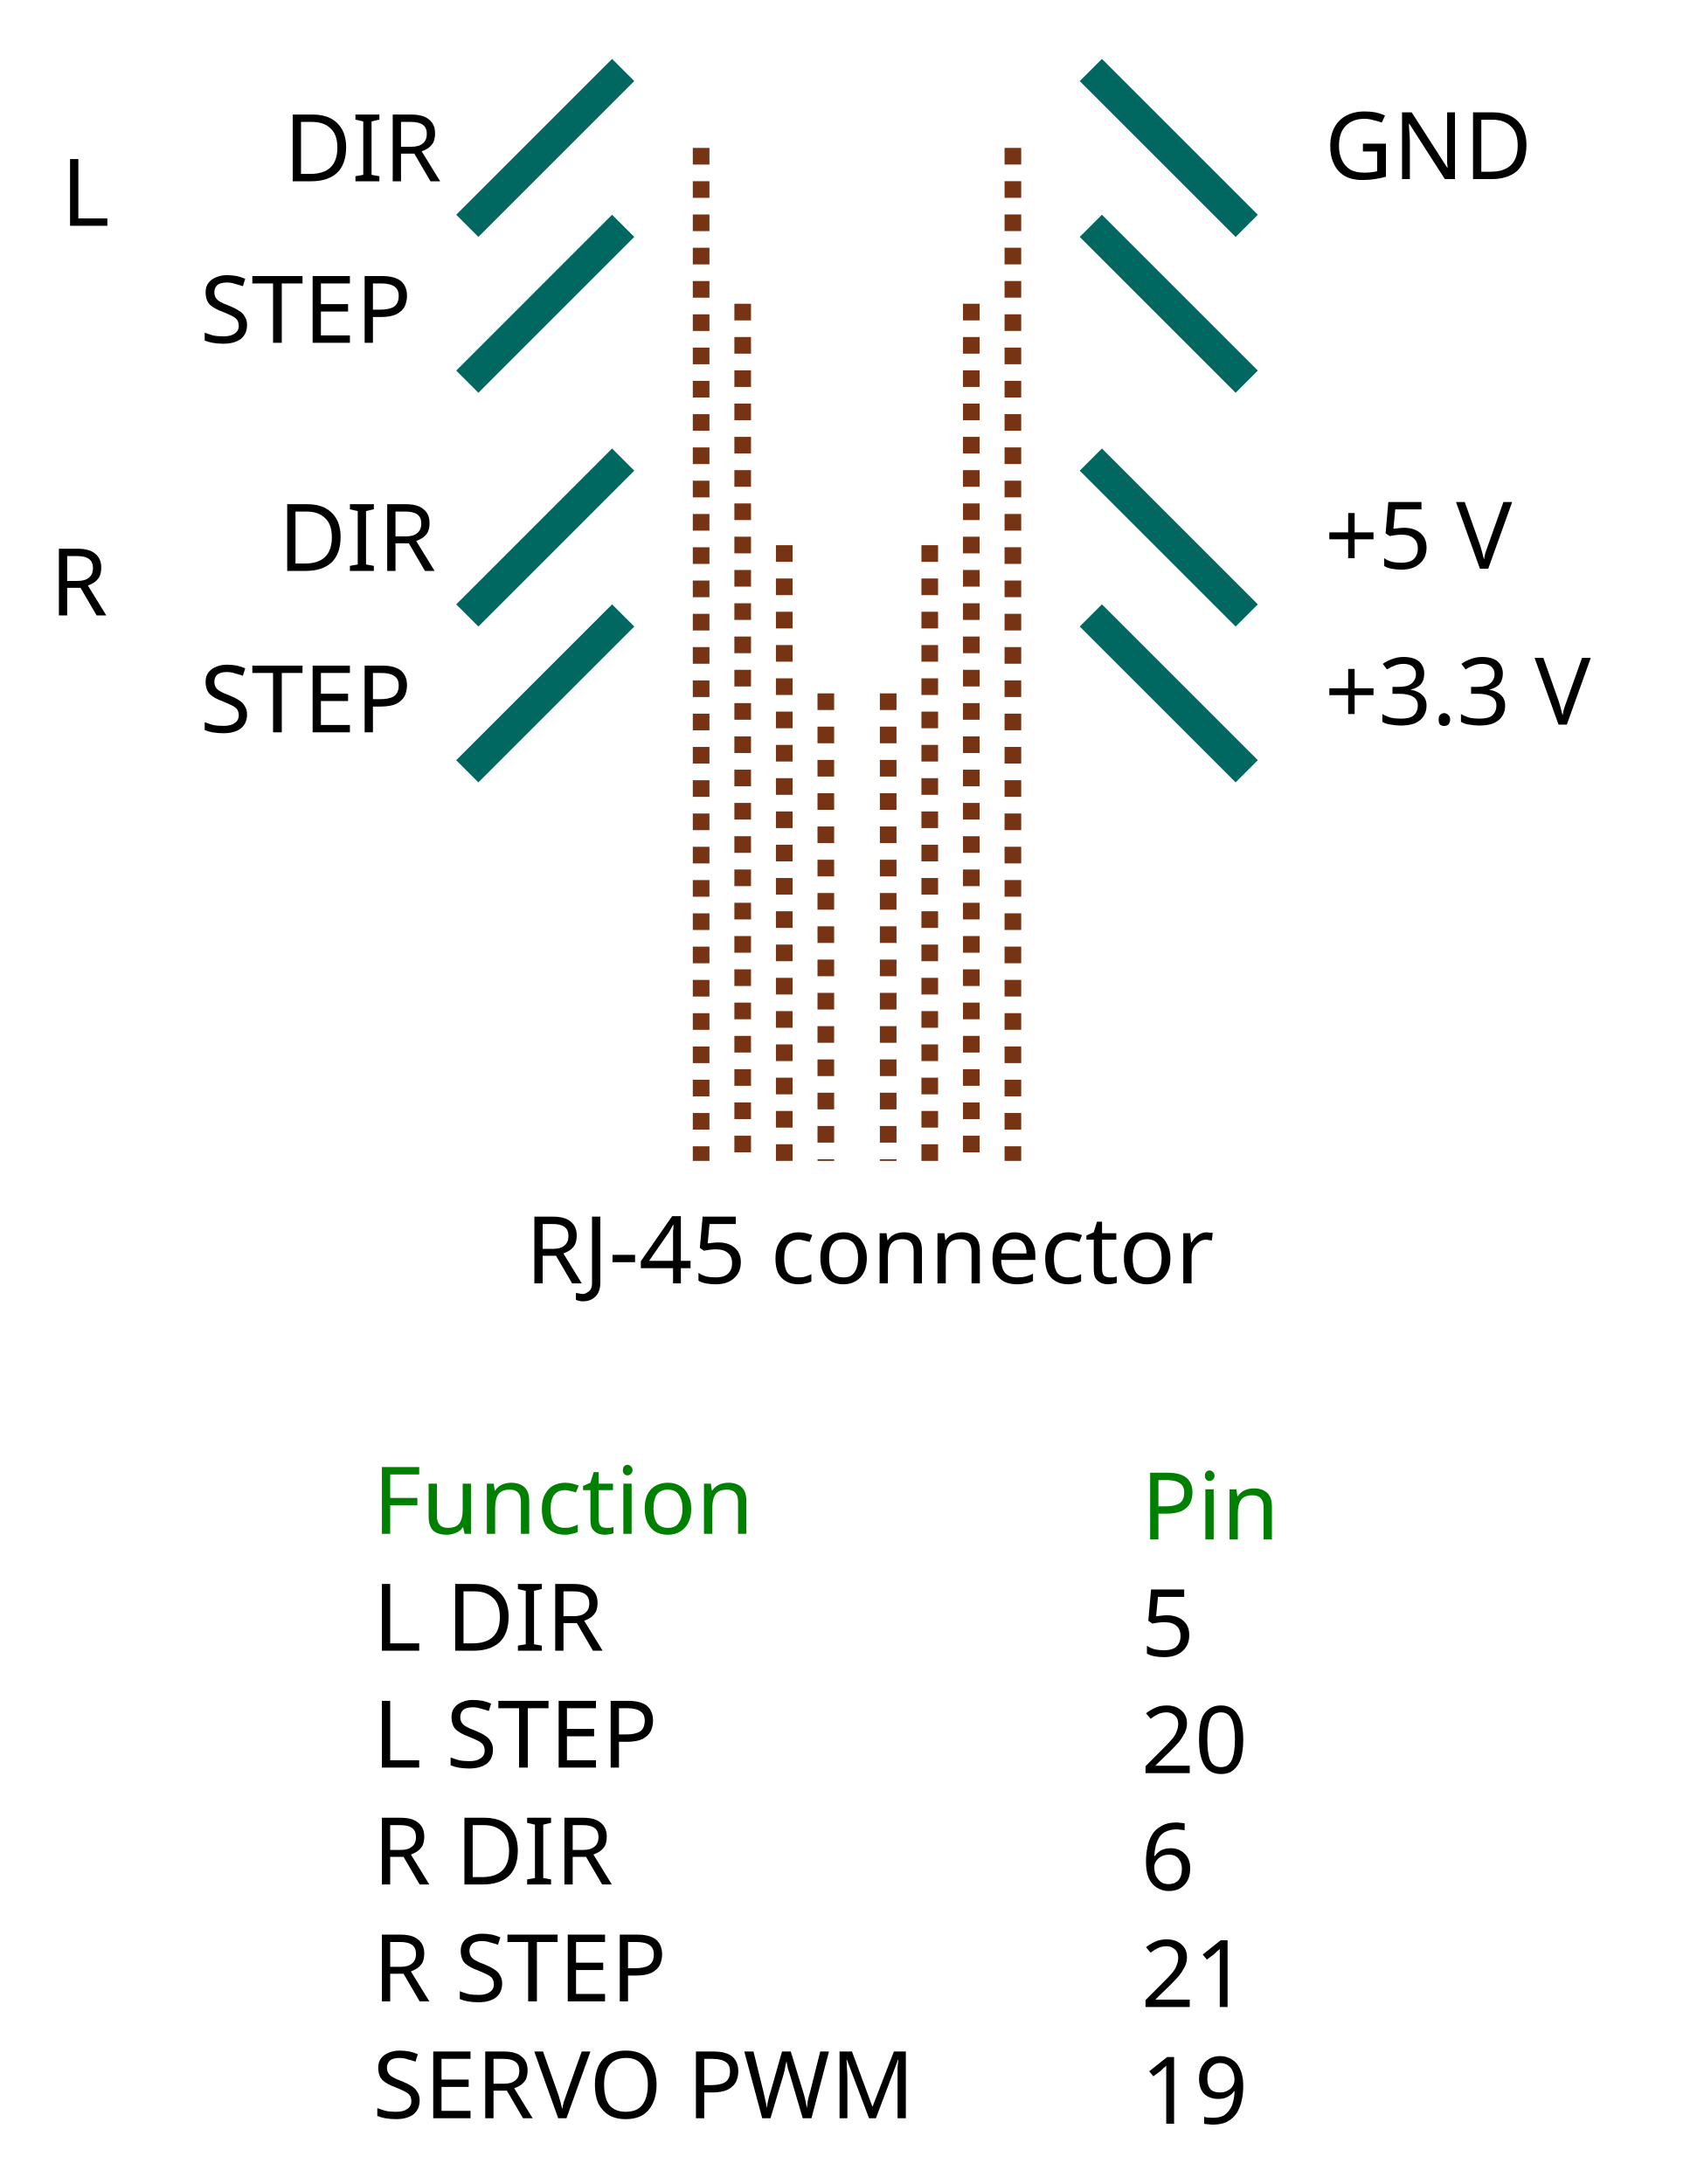
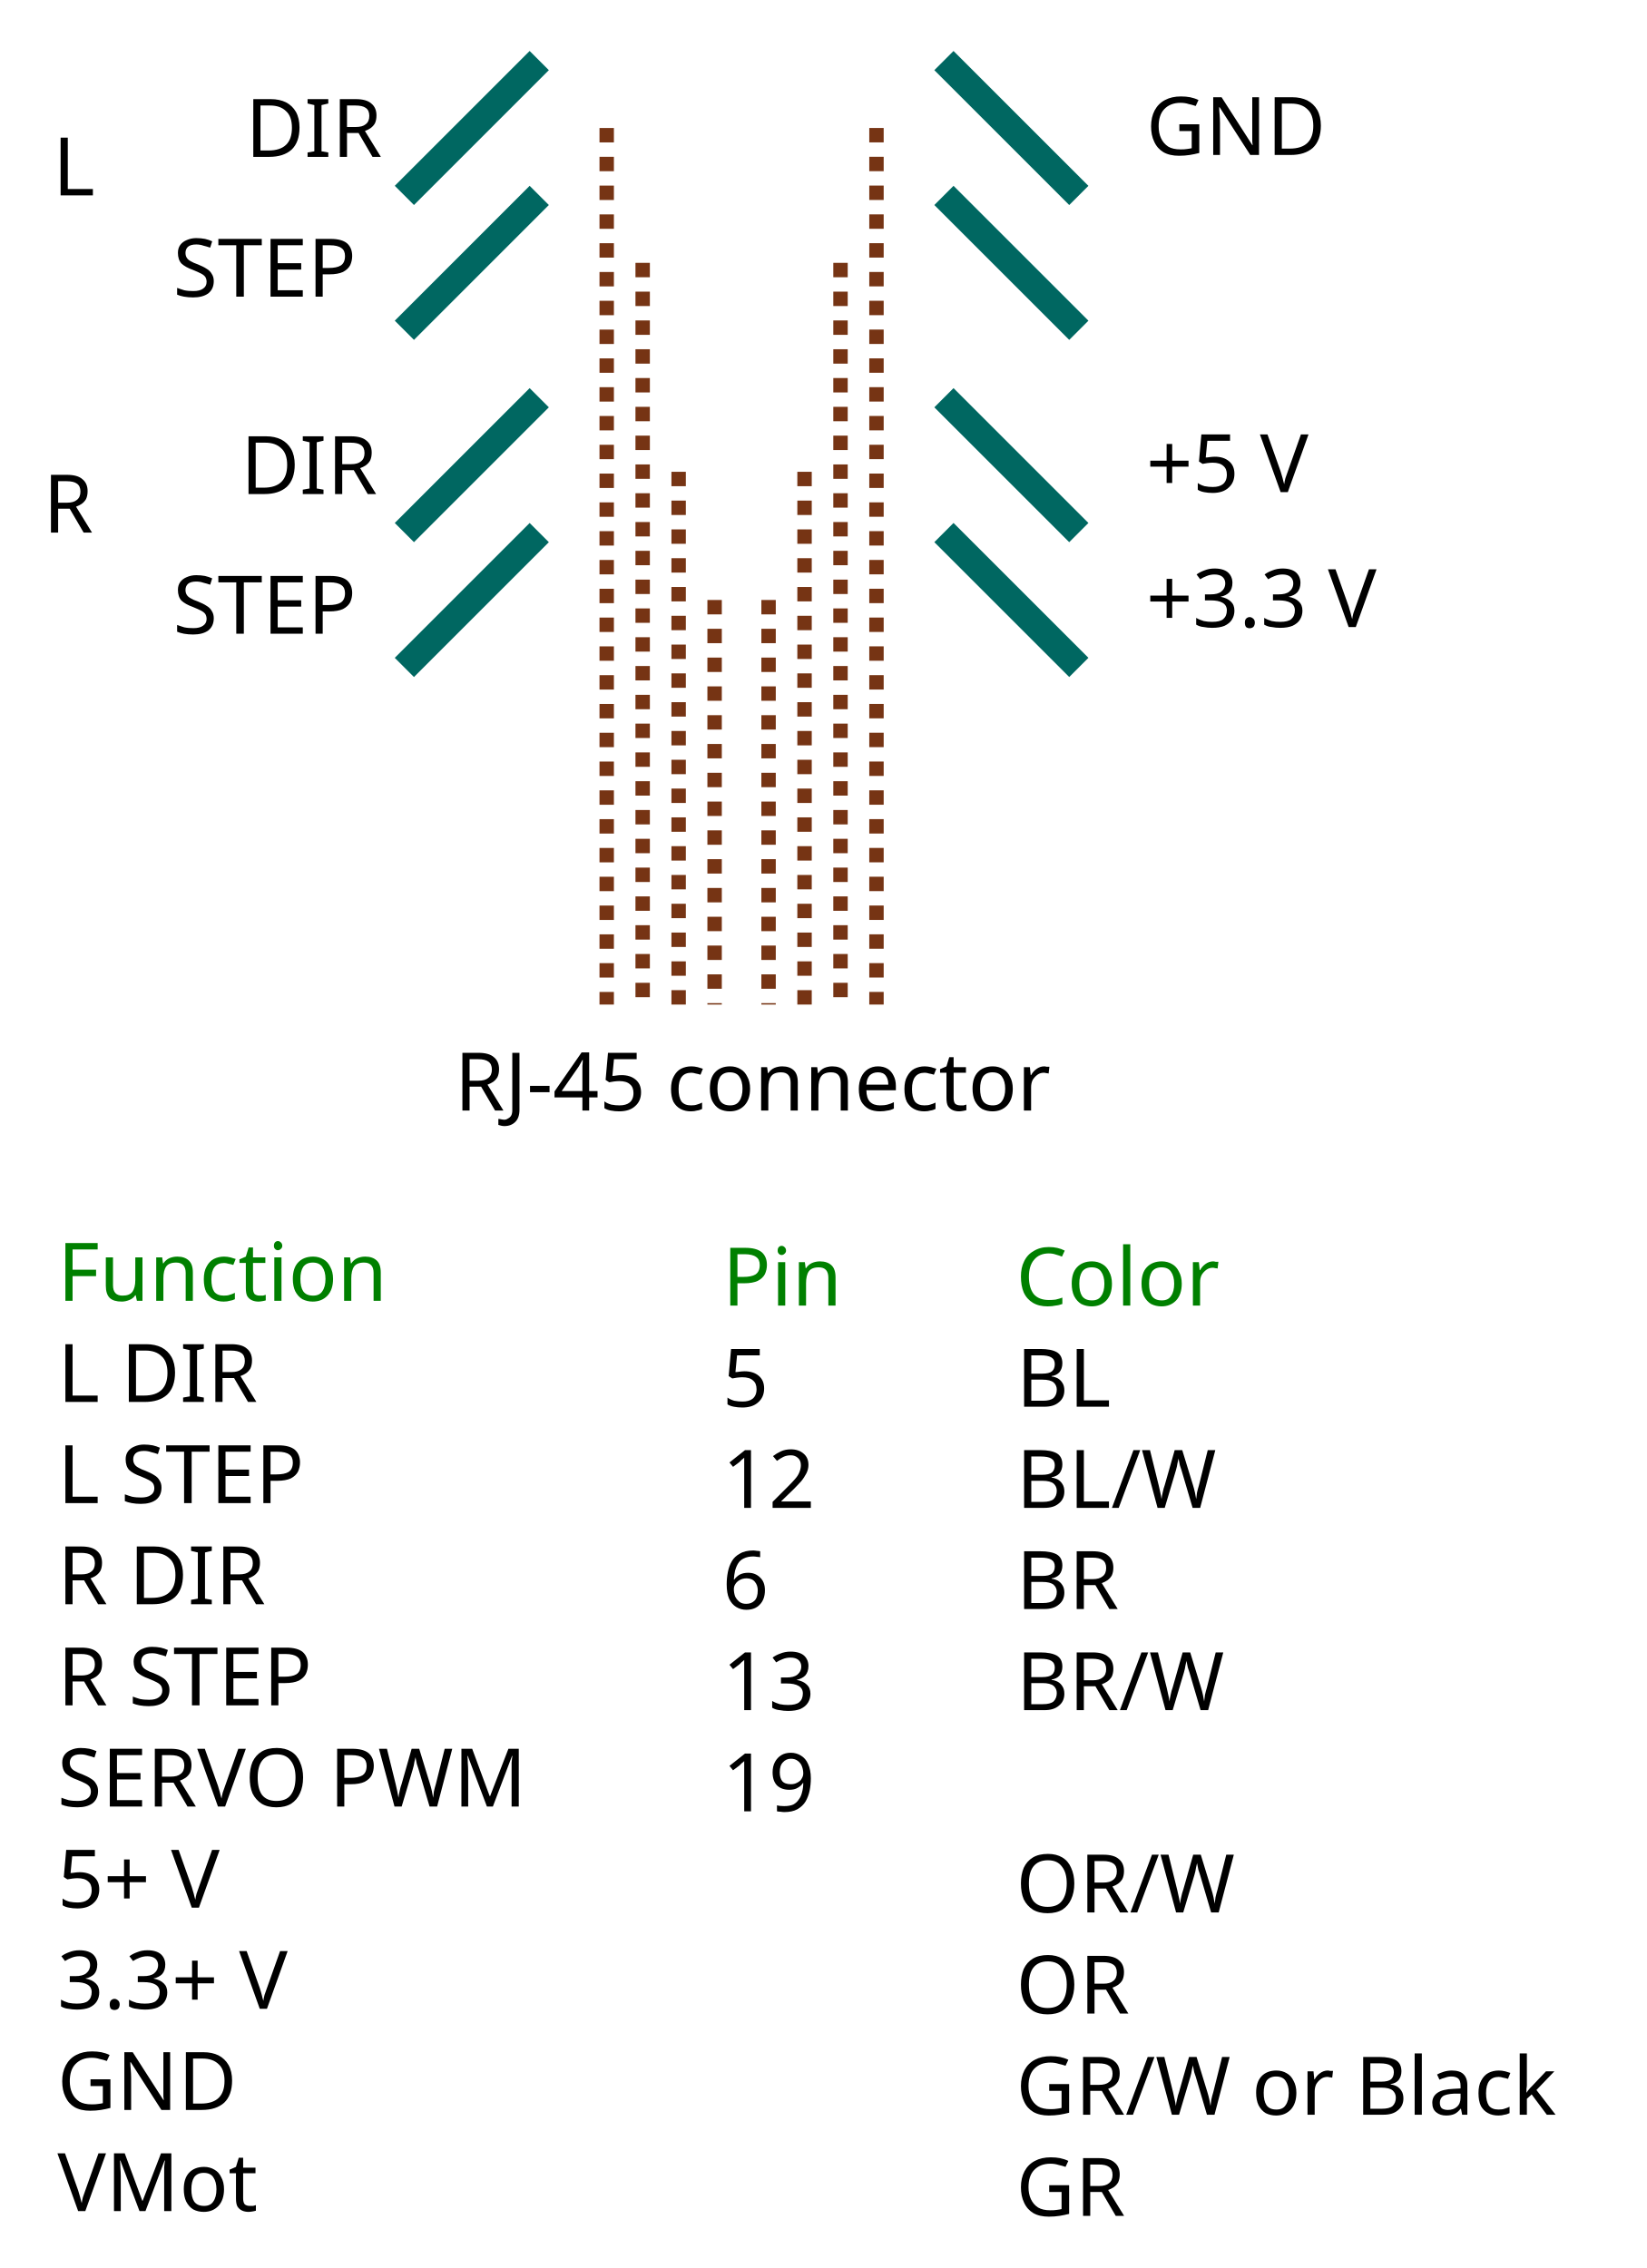
- <svg xmlns="http://www.w3.org/2000/svg" width="57.837mm" height="74.158mm" viewBox="0 0 57.837 74.158" version="1.1" id="svg8">
+ <svg xmlns="http://www.w3.org/2000/svg" width="64.597mm" height="88.994mm" viewBox="0 0 64.597 88.994" version="1.1" id="svg8">
  <defs id="defs2" />
  <g id="layer1" transform="translate(-23.825,-61.79013)">
    <path style="fill:none;stroke:#006761;stroke-width:1.065;stroke-linecap:butt;stroke-linejoin:miter;stroke-miterlimit:4;stroke-dasharray:none;stroke-opacity:1" d="M 44.979,64.167 39.688,69.458" id="path3682" />
    <path style="fill:none;stroke:#006761;stroke-width:1.065;stroke-linecap:butt;stroke-linejoin:miter;stroke-miterlimit:4;stroke-dasharray:none;stroke-opacity:1" d="M 44.979,69.458 39.688,74.75" id="path3682-3" />
    <path style="fill:none;stroke:#006761;stroke-width:1.065;stroke-linecap:butt;stroke-linejoin:miter;stroke-miterlimit:4;stroke-dasharray:none;stroke-opacity:1" d="M 44.979,77.396 39.688,82.688" id="path3682-6" />
    <path style="fill:none;stroke:#006761;stroke-width:1.065;stroke-linecap:butt;stroke-linejoin:miter;stroke-miterlimit:4;stroke-dasharray:none;stroke-opacity:1" d="m 44.979,82.688 -5.292,5.292" id="path3682-7" />
    <path style="fill:none;stroke:#763414;stroke-width:0.565;stroke-linecap:butt;stroke-linejoin:miter;stroke-miterlimit:4;stroke-dasharray:0.565, 0.565;stroke-dashoffset:0;stroke-opacity:1" d="M 47.625,66.813 V 101.208" id="path4516" />
    <path style="fill:none;stroke:#763414;stroke-width:0.565;stroke-linecap:butt;stroke-linejoin:miter;stroke-miterlimit:4;stroke-dasharray:0.565, 0.565;stroke-dashoffset:0;stroke-opacity:1" d="M 49.036,72.104 V 101.208" id="path4516-5" />
    <path style="fill:none;stroke:#763414;stroke-width:0.565;stroke-linecap:butt;stroke-linejoin:miter;stroke-miterlimit:4;stroke-dasharray:0.565, 0.565;stroke-dashoffset:0;stroke-opacity:1" d="M 50.447,101.208 V 80.042" id="path4516-3" />
    <path style="fill:none;stroke:#763414;stroke-width:0.565;stroke-linecap:butt;stroke-linejoin:miter;stroke-miterlimit:4;stroke-dasharray:0.565, 0.565;stroke-dashoffset:0;stroke-opacity:1" d="M 51.858,85.333 V 101.208" id="path4516-56" />
    <path style="fill:none;stroke:#006761;stroke-width:1.065;stroke-linecap:butt;stroke-linejoin:miter;stroke-miterlimit:4;stroke-dasharray:none;stroke-opacity:1" d="m 60.854,64.167 5.292,5.292" id="path3682-2" />
    <path style="fill:none;stroke:#006761;stroke-width:1.065;stroke-linecap:butt;stroke-linejoin:miter;stroke-miterlimit:4;stroke-dasharray:none;stroke-opacity:1" d="m 60.854,69.458 5.292,5.292" id="path3682-3-9" />
    <path style="fill:none;stroke:#006761;stroke-width:1.065;stroke-linecap:butt;stroke-linejoin:miter;stroke-miterlimit:4;stroke-dasharray:none;stroke-opacity:1" d="m 60.854,77.396 5.292,5.292" id="path3682-6-1" />
    <path style="fill:none;stroke:#006761;stroke-width:1.065;stroke-linecap:butt;stroke-linejoin:miter;stroke-miterlimit:4;stroke-dasharray:none;stroke-opacity:1" d="m 60.854,82.687 5.292,5.292" id="path3682-7-2" />
    <path style="fill:none;stroke:#763414;stroke-width:0.565;stroke-linecap:butt;stroke-linejoin:miter;stroke-miterlimit:4;stroke-dasharray:0.565, 0.565;stroke-dashoffset:0;stroke-opacity:1" d="M 58.208,66.812 V 101.208" id="path4516-7" />
    <path style="fill:none;stroke:#763414;stroke-width:0.565;stroke-linecap:butt;stroke-linejoin:miter;stroke-miterlimit:4;stroke-dasharray:0.565, 0.565;stroke-dashoffset:0;stroke-opacity:1" d="M 56.797,72.104 V 101.208" id="path4516-5-0" />
    <path style="fill:none;stroke:#763414;stroke-width:0.565;stroke-linecap:butt;stroke-linejoin:miter;stroke-miterlimit:4;stroke-dasharray:0.565, 0.565;stroke-dashoffset:0;stroke-opacity:1" d="M 55.386,101.208 V 80.042" id="path4516-3-9" />
    <path style="fill:none;stroke:#763414;stroke-width:0.565;stroke-linecap:butt;stroke-linejoin:miter;stroke-miterlimit:4;stroke-dasharray:0.565, 0.565;stroke-dashoffset:0;stroke-opacity:1" d="M 53.975,85.333 V 101.208" id="path4516-56-3" />
    <text xml:space="preserve" style="font-style:normal;font-weight:normal;font-size:3.175px;line-height:1.25;font-family:sans-serif;letter-spacing:0px;word-spacing:0px;fill:#000000;fill-opacity:1;stroke:none;stroke-width:0.265" x="33.451" y="67.946" id="text4583">
      <tspan id="tspan4581" x="33.451" y="67.946" style="stroke-width:0.265">DIR</tspan>
    </text>
    <text xml:space="preserve" style="font-style:normal;font-weight:normal;font-size:3.175px;line-height:1.25;font-family:sans-serif;letter-spacing:0px;word-spacing:0px;fill:#000000;fill-opacity:1;stroke:none;stroke-width:0.265" x="33.262" y="81.176" id="text4583-6">
      <tspan id="tspan4581-2" x="33.262" y="81.176" style="stroke-width:0.265">DIR</tspan>
    </text>
    <text xml:space="preserve" style="font-style:normal;font-weight:normal;font-size:3.175px;line-height:1.25;font-family:sans-serif;letter-spacing:0px;word-spacing:0px;fill:#000000;fill-opacity:1;stroke:none;stroke-width:0.265" x="30.616" y="73.427" id="text4633">
      <tspan id="tspan4631" x="30.616" y="73.427" style="stroke-width:0.265">STEP</tspan>
    </text>
    <text xml:space="preserve" style="font-style:normal;font-weight:normal;font-size:3.175px;line-height:1.25;font-family:sans-serif;letter-spacing:0px;word-spacing:0px;fill:#000000;fill-opacity:1;stroke:none;stroke-width:0.265" x="30.616" y="86.656" id="text4633-6">
      <tspan id="tspan4631-1" x="30.616" y="86.656" style="stroke-width:0.265">STEP</tspan>
    </text>
    <text xml:space="preserve" style="font-style:normal;font-weight:normal;font-size:3.175px;line-height:1.25;font-family:sans-serif;letter-spacing:0px;word-spacing:0px;fill:#000000;fill-opacity:1;stroke:none;stroke-width:0.265" x="25.891" y="69.458" id="text4655">
      <tspan id="tspan4653" x="25.891" y="69.458" style="stroke-width:0.265">L</tspan>
    </text>
    <text xml:space="preserve" style="font-style:normal;font-weight:normal;font-size:3.175px;line-height:1.25;font-family:sans-serif;letter-spacing:0px;word-spacing:0px;fill:#000000;fill-opacity:1;stroke:none;stroke-width:0.265" x="25.513" y="82.688" id="text4659">
      <tspan id="tspan4657" x="25.513" y="82.688" style="stroke-width:0.265">R</tspan>
    </text>
    <text xml:space="preserve" style="font-style:normal;font-weight:normal;font-size:3.175px;line-height:1.25;font-family:sans-serif;letter-spacing:0px;word-spacing:0px;fill:#000000;fill-opacity:1;stroke:none;stroke-width:0.265" x="68.792" y="67.871" id="text4663">
      <tspan id="tspan4661" x="68.792" y="67.871" style="stroke-width:0.265">GND</tspan>
    </text>
    <text xml:space="preserve" style="font-style:normal;font-weight:normal;font-size:3.175px;line-height:1.25;font-family:sans-serif;letter-spacing:0px;word-spacing:0px;fill:#000000;fill-opacity:1;stroke:none;stroke-width:0.265" x="68.792" y="81.1" id="text4667">
      <tspan id="tspan4665" x="68.792" y="81.1" style="stroke-width:0.265">+5 V</tspan>
    </text>
    <text xml:space="preserve" style="font-style:normal;font-weight:normal;font-size:3.175px;line-height:1.25;font-family:sans-serif;letter-spacing:0px;word-spacing:0px;fill:#000000;fill-opacity:1;stroke:none;stroke-width:0.265" x="68.792" y="86.392" id="text4671">
      <tspan id="tspan4669" x="68.792" y="86.392" style="stroke-width:0.265">+3.3 V</tspan>
    </text>
    <text xml:space="preserve" style="font-style:normal;font-weight:normal;font-size:3.175px;line-height:1.25;font-family:sans-serif;letter-spacing:0px;word-spacing:0px;fill:#000000;fill-opacity:1;stroke:none;stroke-width:0.265" x="41.653" y="105.366" id="text4675">
      <tspan id="tspan4673" x="41.653" y="105.366" style="stroke-width:0.265">RJ-45 connector</tspan>
    </text>
    <text xml:space="preserve" style="font-style:normal;font-weight:normal;font-size:3.175px;line-height:1.25;font-family:sans-serif;letter-spacing:0px;word-spacing:0px;fill:#000000;fill-opacity:1;stroke:none;stroke-width:0.265" x="23.057" y="111.414" id="text4679">
      <tspan id="tspan4677" x="23.057" y="114.223" style="stroke-width:0.265" />
    </text>
-     <text xml:space="preserve" style="font-style:normal;font-weight:normal;font-size:3.175px;line-height:1.25;font-family:sans-serif;letter-spacing:0px;word-spacing:0px;fill:#000000;fill-opacity:1;stroke:none;stroke-width:0.265" x="36.475" y="113.871" id="text4683">
-       <tspan id="tspan4681" x="36.475" y="113.871" style="fill:#008000;stroke-width:0.265">Function</tspan>
-       <tspan x="36.475" y="117.839" style="stroke-width:0.265" id="tspan4685">L DIR</tspan>
-       <tspan x="36.475" y="121.808" style="stroke-width:0.265" id="tspan4687">L STEP</tspan>
-       <tspan x="36.475" y="125.777" style="stroke-width:0.265" id="tspan4689">R DIR</tspan>
-       <tspan x="36.475" y="129.746" style="stroke-width:0.265" id="tspan4691">R STEP</tspan>
-       <tspan x="36.475" y="133.714" style="stroke-width:0.265" id="tspan4693">SERVO PWM</tspan>
+     <text xml:space="preserve" style="font-style:normal;font-weight:normal;font-size:3.175px;line-height:1.25;font-family:sans-serif;letter-spacing:0px;word-spacing:0px;fill:#000000;fill-opacity:1;stroke:none;stroke-width:0.265" x="26.08" y="112.831" id="text4683">
+       <tspan id="tspan4681" x="26.08" y="112.831" style="fill:#008000;stroke-width:0.265">Function</tspan>
+       <tspan x="26.08" y="116.8" style="stroke-width:0.265" id="tspan4685">L DIR</tspan>
+       <tspan x="26.08" y="120.769" style="stroke-width:0.265" id="tspan4687">L STEP</tspan>
+       <tspan x="26.08" y="124.737" style="stroke-width:0.265" id="tspan4689">R DIR</tspan>
+       <tspan x="26.08" y="128.706" style="stroke-width:0.265" id="tspan4691">R STEP</tspan>
+       <tspan x="26.08" y="132.675" style="stroke-width:0.265" id="tspan4693">SERVO PWM</tspan>
+       <tspan x="26.08" y="136.644" style="stroke-width:0.265" id="tspan82">5+ V</tspan>
+       <tspan x="26.08" y="140.612" style="stroke-width:0.265" id="tspan84">3.3+ V</tspan>
+       <tspan x="26.08" y="144.581" style="stroke-width:0.265" id="tspan86">GND</tspan>
+       <tspan x="26.08" y="148.55" style="stroke-width:0.265" id="tspan88">VMot</tspan>
    </text>
-     <text xml:space="preserve" style="font-style:normal;font-weight:normal;font-size:3.175px;line-height:1.25;font-family:sans-serif;letter-spacing:0px;word-spacing:0px;fill:#000000;fill-opacity:1;stroke:none;stroke-width:0.265" x="62.555" y="114.06" id="text4699">
-       <tspan id="tspan4697" x="62.555" y="114.06" style="fill:#008000;stroke-width:0.265">Pin</tspan>
-       <tspan x="62.555" y="118.028" style="stroke-width:0.265" id="tspan4701">5</tspan>
-       <tspan x="62.555" y="121.997" style="stroke-width:0.265" id="tspan4703">20</tspan>
-       <tspan x="62.555" y="125.966" style="stroke-width:0.265" id="tspan4705">6</tspan>
-       <tspan x="62.555" y="129.935" style="stroke-width:0.265" id="tspan4707">21</tspan>
-       <tspan x="62.555" y="133.903" style="stroke-width:0.265" id="tspan4709">19</tspan>
+     <text xml:space="preserve" style="font-style:normal;font-weight:normal;font-size:3.175px;line-height:1.25;font-family:sans-serif;letter-spacing:0px;word-spacing:0px;fill:#000000;fill-opacity:1;stroke:none;stroke-width:0.265" x="52.161" y="113.02" id="text4699">
+       <tspan id="tspan4697" x="52.161" y="113.02" style="fill:#008000;stroke-width:0.265">Pin</tspan>
+       <tspan x="52.161" y="116.989" style="stroke-width:0.265" id="tspan4701">5</tspan>
+       <tspan x="52.161" y="120.958" style="stroke-width:0.265" id="tspan4703">12</tspan>
+       <tspan x="52.161" y="124.926" style="stroke-width:0.265" id="tspan4705">6</tspan>
+       <tspan x="52.161" y="128.895" style="stroke-width:0.265" id="tspan4707">13</tspan>
+       <tspan x="52.161" y="132.864" style="stroke-width:0.265" id="tspan4709">19</tspan>
+     </text>
+     <text id="text80" y="113.02" x="63.689" style="font-style:normal;font-weight:normal;font-size:3.175px;line-height:1.25;font-family:sans-serif;letter-spacing:0px;word-spacing:0px;fill:#000000;fill-opacity:1;stroke:none;stroke-width:0.265" xml:space="preserve">
+       <tspan style="fill:#008000;stroke-width:0.265" y="113.02" x="63.689" id="tspan68">Color</tspan>
+       <tspan id="tspan70" style="stroke-width:0.265" y="116.989" x="63.689">BL</tspan>
+       <tspan id="tspan72" style="stroke-width:0.265" y="120.958" x="63.689">BL/W</tspan>
+       <tspan id="tspan74" style="stroke-width:0.265" y="124.926" x="63.689">BR</tspan>
+       <tspan id="tspan76" style="stroke-width:0.265" y="128.895" x="63.689">BR/W</tspan>
+       <tspan id="tspan78" style="stroke-width:0.265" y="132.864" x="63.689" />
+       <tspan style="stroke-width:0.265" y="136.833" x="63.689" id="tspan90">OR/W</tspan>
+       <tspan style="stroke-width:0.265" y="140.801" x="63.689" id="tspan92">OR</tspan>
+       <tspan style="stroke-width:0.265" y="144.77" x="63.689" id="tspan94">GR/W or Black</tspan>
+       <tspan style="stroke-width:0.265" y="148.739" x="63.689" id="tspan96">GR</tspan>
    </text>
  </g>
</svg>
